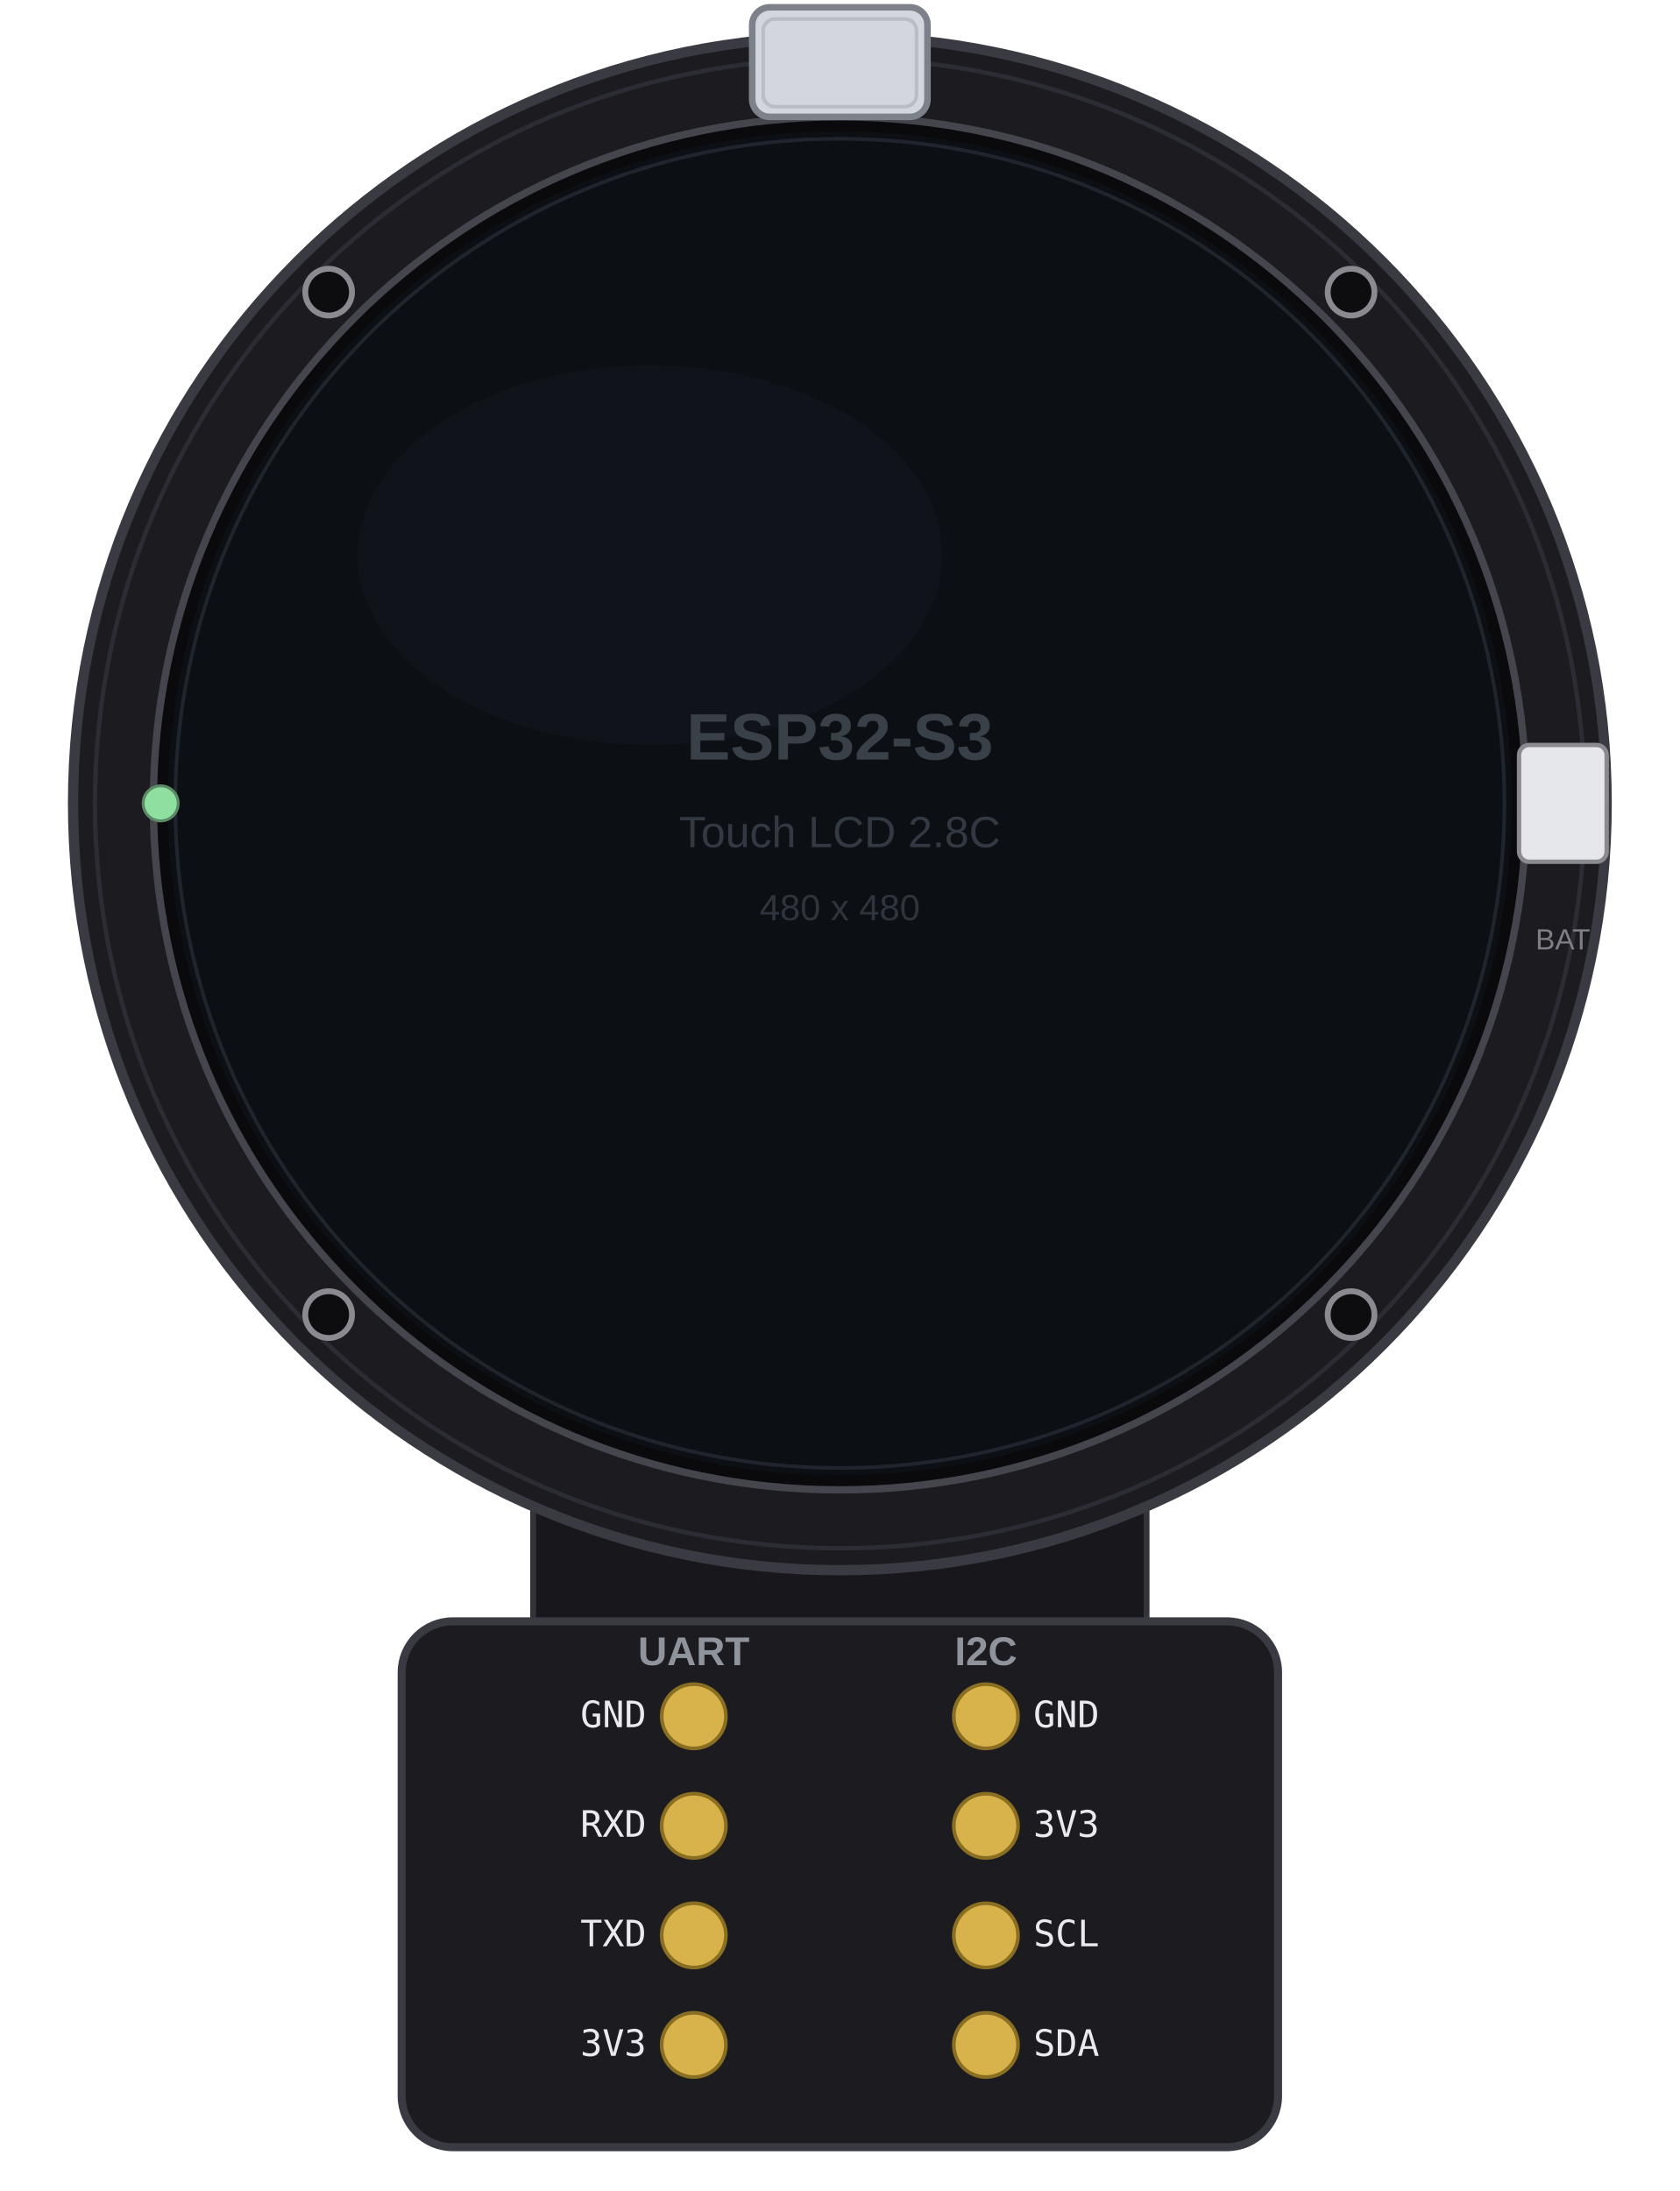
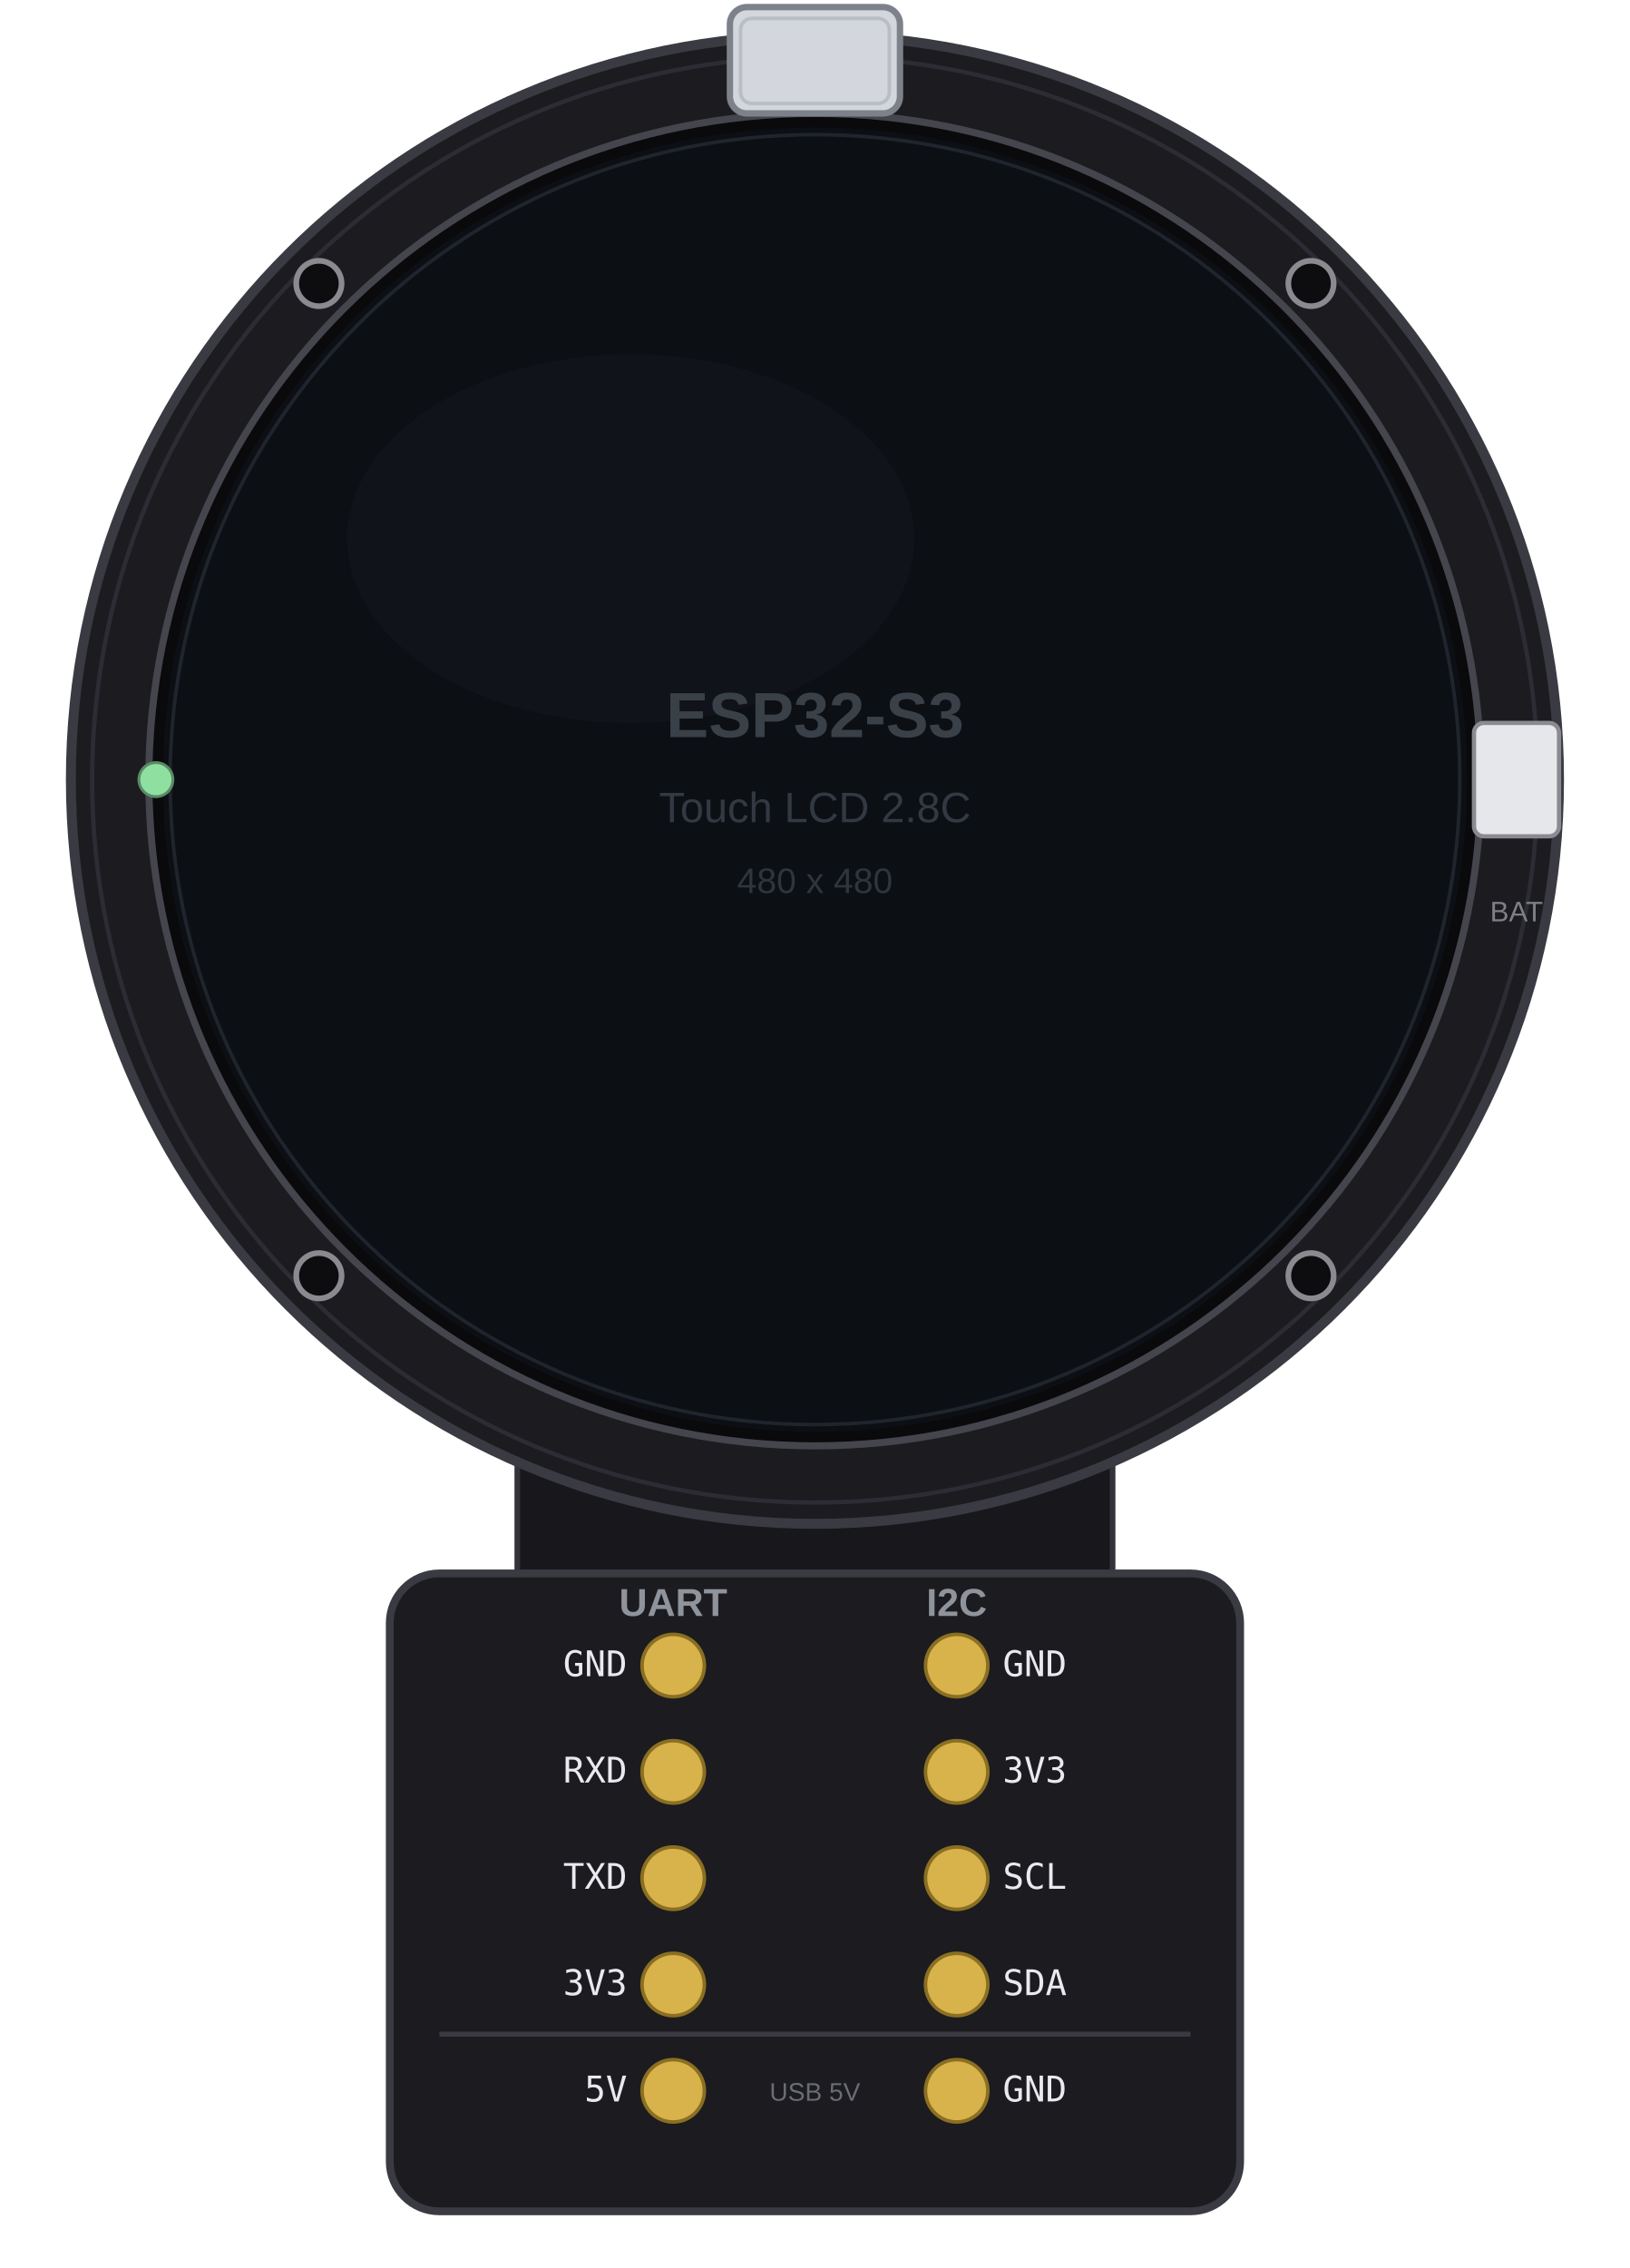
- <svg xmlns="http://www.w3.org/2000/svg" viewBox="0 0 230.0 300.0" width="230.0" height="300.0">
+ <svg xmlns="http://www.w3.org/2000/svg" viewBox="0 0 230.0 320.0" width="230.0" height="320.0">
  <rect x="73.0" y="180.0" width="84" height="70" rx="6" fill="#17171c" stroke="#33333a" stroke-width="0.8" />
-   <rect x="55.0" y="222" width="120" height="72" rx="7" fill="#1b1b20" stroke="#3a3a42" stroke-width="1.1" />
+   <rect x="55.0" y="222" width="120" height="90" rx="7" fill="#1b1b20" stroke="#3a3a42" stroke-width="1.1" />
  <circle cx="115.0" cy="110.0" r="105.0" fill="#1b1b20" stroke="#3a3a42" stroke-width="1.4" />
  <circle cx="115.0" cy="110.0" r="102.0" fill="none" stroke="#2c2c34" stroke-width="0.6" />
  <circle cx="185.0" cy="40.0" r="3.2" fill="#0d0d10" stroke="#8a8a90" stroke-width="0.8" />
  <circle cx="45.0" cy="40.0" r="3.2" fill="#0d0d10" stroke="#8a8a90" stroke-width="0.8" />
  <circle cx="45.0" cy="180.0" r="3.2" fill="#0d0d10" stroke="#8a8a90" stroke-width="0.8" />
  <circle cx="185.0" cy="180.0" r="3.2" fill="#0d0d10" stroke="#8a8a90" stroke-width="0.8" />
  <circle cx="115.0" cy="110.0" r="94.0" fill="#0a0a0c" stroke="#45454e" stroke-width="1" />
  <circle cx="115.0" cy="110.0" r="92.0" fill="#0c0f14" />
  <ellipse cx="89.0" cy="76.0" rx="40" ry="26" fill="#12161d" opacity="0.7" />
  <circle cx="115.0" cy="110.0" r="91.0" fill="none" stroke="#20242c" stroke-width="0.5" />
  <text x="115.0" y="104.0" font-family="Arial, sans-serif" font-size="9" font-weight="bold" fill="#3a4048" text-anchor="middle">ESP32-S3</text>
  <text x="115.0" y="116.0" font-family="Arial, sans-serif" font-size="6" fill="#333942" text-anchor="middle">Touch LCD 2.8C</text>
  <text x="115.0" y="126.0" font-family="Arial, sans-serif" font-size="5" fill="#2f353d" text-anchor="middle">480 x 480</text>
  <rect x="103.0" y="1.0" width="24" height="15" rx="2.4" fill="#d3d6dc" stroke="#7d818a" stroke-width="0.9" />
  <rect x="104.5" y="2.6" width="21" height="12" rx="1.6" fill="none" stroke="#b9bdc4" stroke-width="0.5" />
  <rect x="208.0" y="102.0" width="12" height="16" rx="1.4" fill="#e6e7ea" stroke="#8a8a90" stroke-width="0.6" />
  <text x="214.0" y="130.0" font-family="Arial, sans-serif" font-size="4" fill="#7f7f88" text-anchor="middle">BAT</text>
  <circle cx="22.0" cy="110.0" r="2.4" fill="#8fe0a0" stroke="#5a8a66" stroke-width="0.4" />
  <text x="95.0" y="228" font-family="Arial, sans-serif" font-size="5.5" font-weight="bold" fill="#8f939b" text-anchor="middle">UART</text>
  <text x="135.0" y="228" font-family="Arial, sans-serif" font-size="5.5" font-weight="bold" fill="#8f939b" text-anchor="middle">I2C</text>
  <circle cx="95.0" cy="235.0" r="4.4" fill="#d8b24a" stroke="#8a6f22" stroke-width="0.5" />
  <circle cx="135.0" cy="235.0" r="4.4" fill="#d8b24a" stroke="#8a6f22" stroke-width="0.5" />
  <text x="88.5" y="236.5" font-family="Consolas, Menlo, monospace" font-size="5" fill="#e9e9ef" text-anchor="end">GND</text>
  <text x="141.5" y="236.5" font-family="Consolas, Menlo, monospace" font-size="5" fill="#e9e9ef" text-anchor="start">GND</text>
  <circle cx="95.0" cy="250.0" r="4.4" fill="#d8b24a" stroke="#8a6f22" stroke-width="0.5" />
  <circle cx="135.0" cy="250.0" r="4.4" fill="#d8b24a" stroke="#8a6f22" stroke-width="0.5" />
  <text x="88.5" y="251.5" font-family="Consolas, Menlo, monospace" font-size="5" fill="#e9e9ef" text-anchor="end">RXD</text>
  <text x="141.5" y="251.5" font-family="Consolas, Menlo, monospace" font-size="5" fill="#e9e9ef" text-anchor="start">3V3</text>
  <circle cx="95.0" cy="265.0" r="4.4" fill="#d8b24a" stroke="#8a6f22" stroke-width="0.5" />
  <circle cx="135.0" cy="265.0" r="4.4" fill="#d8b24a" stroke="#8a6f22" stroke-width="0.5" />
  <text x="88.5" y="266.5" font-family="Consolas, Menlo, monospace" font-size="5" fill="#e9e9ef" text-anchor="end">TXD</text>
  <text x="141.5" y="266.5" font-family="Consolas, Menlo, monospace" font-size="5" fill="#e9e9ef" text-anchor="start">SCL</text>
  <circle cx="95.0" cy="280.0" r="4.4" fill="#d8b24a" stroke="#8a6f22" stroke-width="0.5" />
  <circle cx="135.0" cy="280.0" r="4.4" fill="#d8b24a" stroke="#8a6f22" stroke-width="0.5" />
  <text x="88.5" y="281.5" font-family="Consolas, Menlo, monospace" font-size="5" fill="#e9e9ef" text-anchor="end">3V3</text>
  <text x="141.5" y="281.5" font-family="Consolas, Menlo, monospace" font-size="5" fill="#e9e9ef" text-anchor="start">SDA</text>
+   <line x1="62.0" y1="287.0" x2="168.0" y2="287.0" stroke="#3a3a42" stroke-width="0.7" />
+   <circle cx="95.0" cy="295.0" r="4.4" fill="#d8b24a" stroke="#8a6f22" stroke-width="0.5" />
+   <circle cx="135.0" cy="295.0" r="4.4" fill="#d8b24a" stroke="#8a6f22" stroke-width="0.5" />
+   <text x="88.5" y="296.5" font-family="Consolas, Menlo, monospace" font-size="5" fill="#e9e9ef" text-anchor="end">5V</text>
+   <text x="141.5" y="296.5" font-family="Consolas, Menlo, monospace" font-size="5" fill="#e9e9ef" text-anchor="start">GND</text>
+   <text x="115.0" y="296.4" font-family="Arial, sans-serif" font-size="3.6" fill="#6a6d75" text-anchor="middle">USB 5V</text>
</svg>
